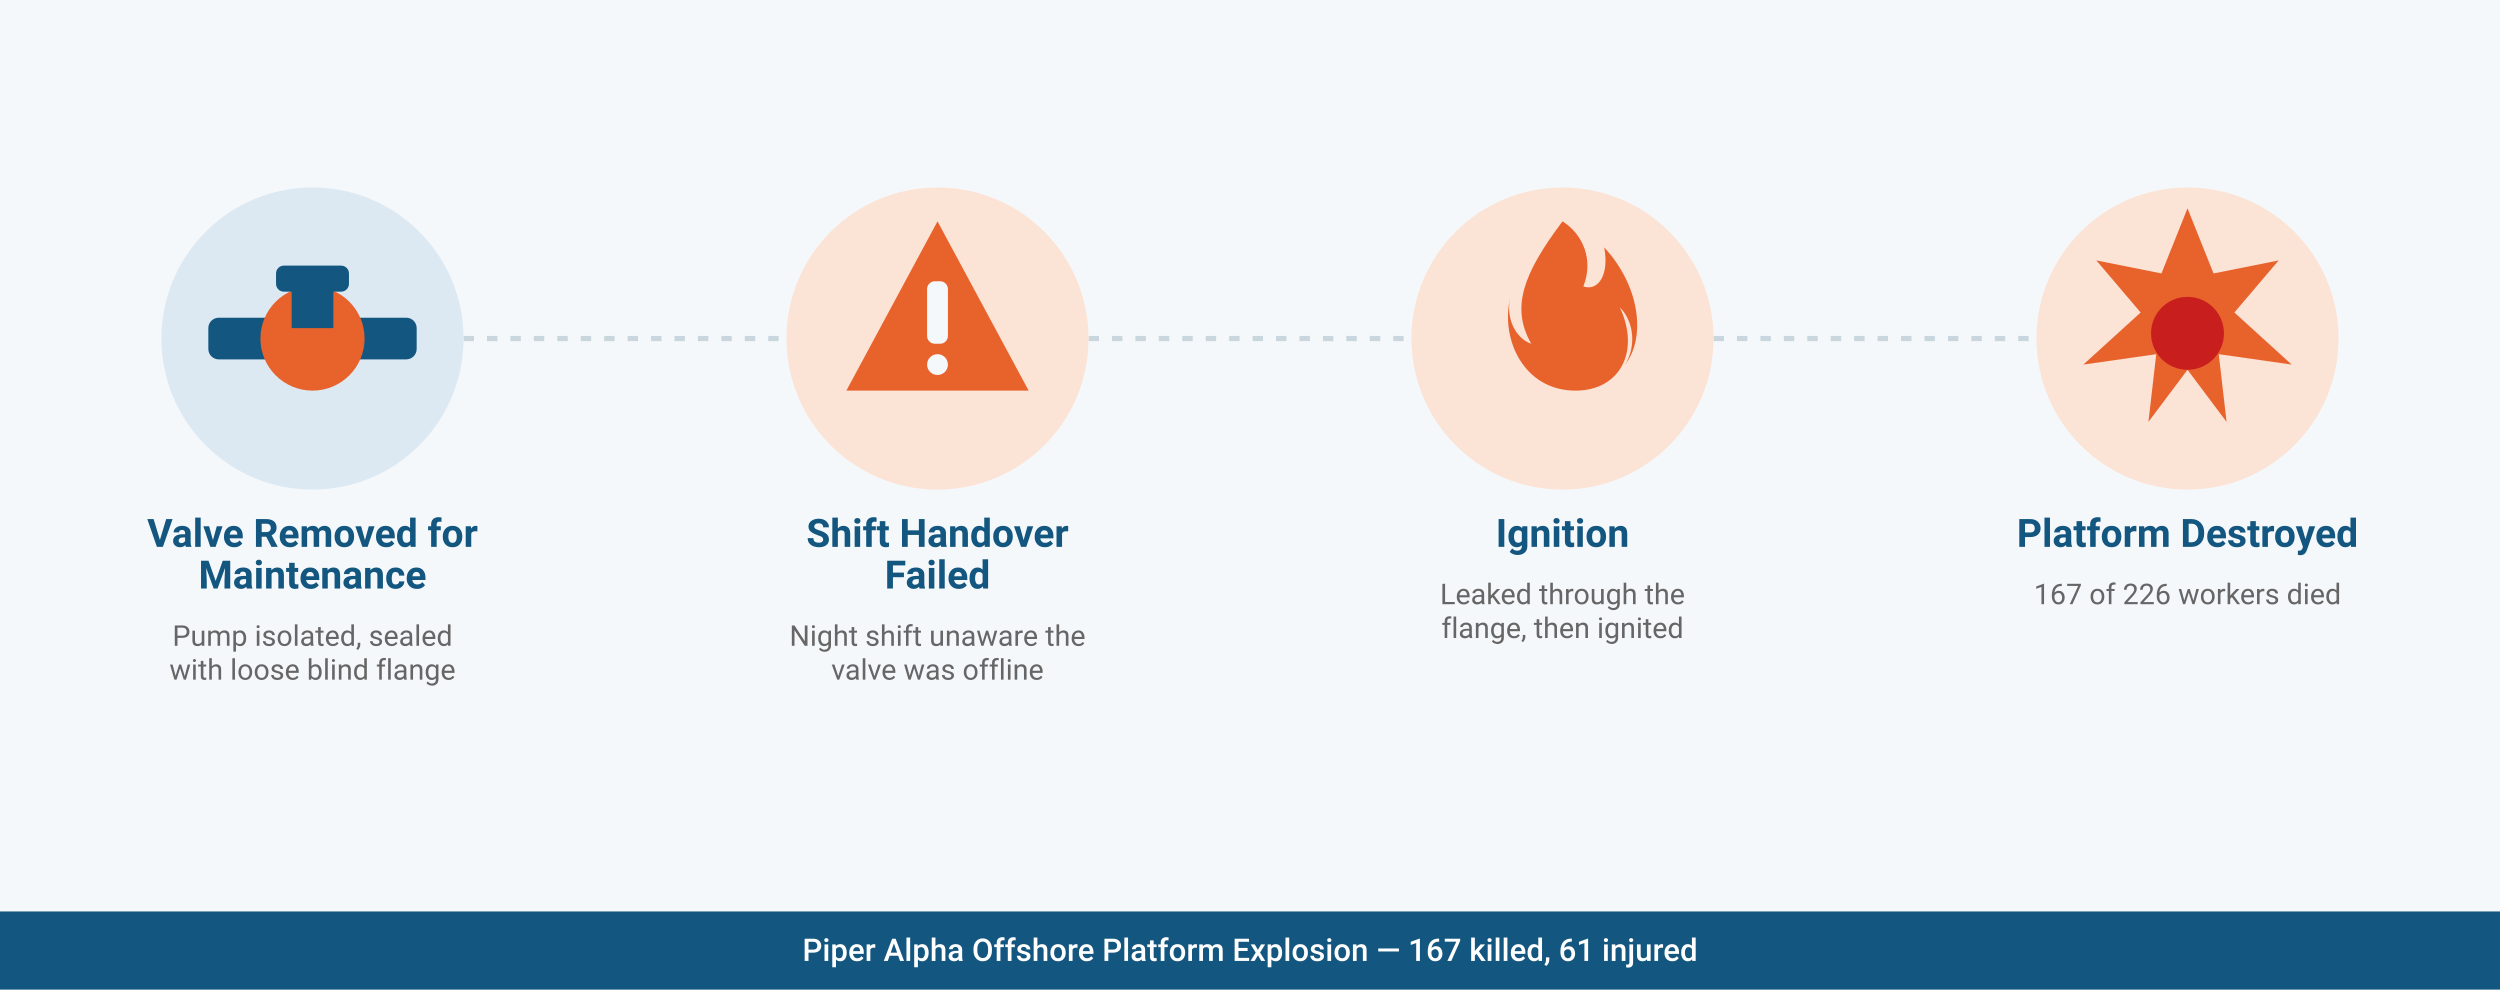
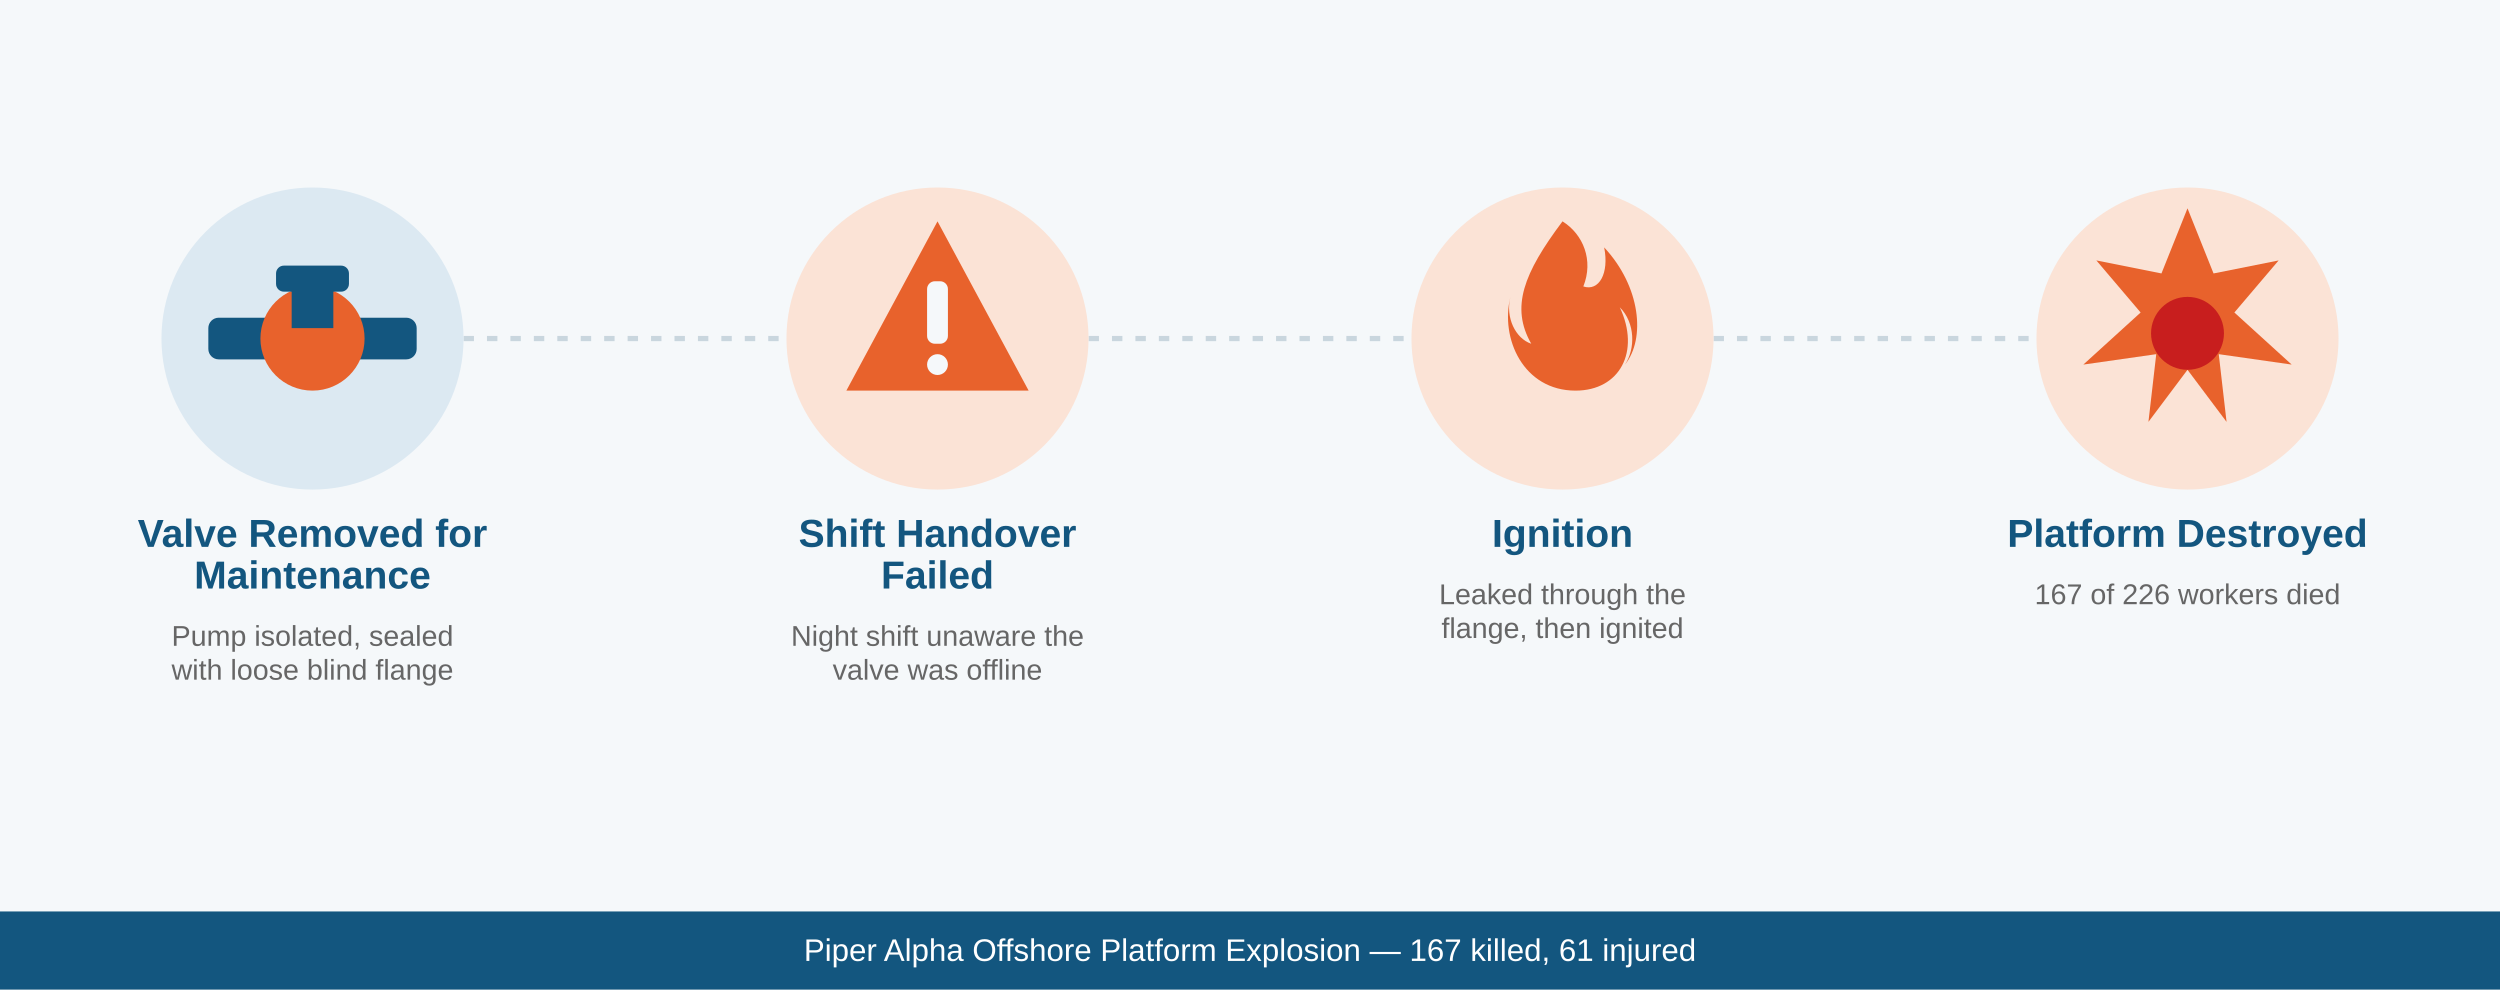
- <svg xmlns="http://www.w3.org/2000/svg" viewBox="0 0 960 380" font-family="-apple-system, 'Segoe UI', Roboto, Arial, sans-serif">
+ <svg xmlns="http://www.w3.org/2000/svg" viewBox="0 0 960 380" font-family="Arial, sans-serif">
  <defs>
    <style>
-       .label { font-family: -apple-system, 'Segoe UI', Roboto, Arial, sans-serif; font-weight: 700; font-size: 15px; fill: #13567F; }
-       .sublabel { font-family: -apple-system, 'Segoe UI', Roboto, Arial, sans-serif; font-size: 11px; fill: #666; }
+       .label { font-family: Arial, sans-serif; font-weight: 700; font-size: 15px; fill: #13567F; }
+       .sublabel { font-family: Arial, sans-serif; font-size: 11px; fill: #666; }
      .arrow { stroke: #C9D6DE; stroke-width: 2; fill: none; }
    </style>
  </defs>
  <rect width="960" height="380" fill="#F5F8FA" />
  <line x1="178" y1="130" x2="302" y2="130" class="arrow" stroke-dasharray="4 5" />
  <line x1="418" y1="130" x2="542" y2="130" class="arrow" stroke-dasharray="4 5" />
  <line x1="658" y1="130" x2="782" y2="130" class="arrow" stroke-dasharray="4 5" />
  <g transform="translate(60,50)">
    <circle cx="60" cy="80" r="58" fill="#DCE9F2" />
    <rect x="20" y="72" width="80" height="16" rx="4" fill="#13567F" />
    <circle cx="60" cy="80" r="20" fill="#E8622C" />
    <rect x="52" y="60" width="16" height="16" fill="#13567F" />
    <rect x="46" y="52" width="28" height="10" rx="3" fill="#13567F" />
    <text x="60" y="160" text-anchor="middle" class="label">Valve Removed for</text>
    <text x="60" y="176" text-anchor="middle" class="label">Maintenance</text>
    <text x="60" y="198" text-anchor="middle" class="sublabel">Pump isolated, sealed</text>
    <text x="60" y="211" text-anchor="middle" class="sublabel">with loose blind flange</text>
  </g>
  <g transform="translate(300,50)">
    <circle cx="60" cy="80" r="58" fill="#FBE3D6" />
    <path d="M60,35 L95,100 L25,100 Z" fill="#E8622C" />
    <rect x="56" y="58" width="8" height="24" rx="3" fill="#F5F8FA" />
    <circle cx="60" cy="90" r="4" fill="#F5F8FA" />
    <text x="60" y="160" text-anchor="middle" class="label">Shift Handover</text>
    <text x="60" y="176" text-anchor="middle" class="label">Failed</text>
    <text x="60" y="198" text-anchor="middle" class="sublabel">Night shift unaware the</text>
    <text x="60" y="211" text-anchor="middle" class="sublabel">valve was offline</text>
  </g>
  <g transform="translate(540,50)">
    <circle cx="60" cy="80" r="58" fill="#FBE3D6" />
    <path d="M60,35 C45,55 40,68 48,82 C42,80 38,72 40,64 C36,80 45,100 65,100 C82,100 90,85 82,68 C88,74 88,84 84,90 C92,80 90,60 76,45 C78,55 74,62 68,60 C72,50 68,40 60,35 Z" fill="#E8622C" />
    <text x="60" y="160" text-anchor="middle" class="label">Ignition</text>
    <text x="60" y="182" text-anchor="middle" class="sublabel">Leaked through the</text>
    <text x="60" y="195" text-anchor="middle" class="sublabel">flange, then ignited</text>
  </g>
  <g transform="translate(780,50)">
    <circle cx="60" cy="80" r="58" fill="#FBE3D6" />
    <path d="M60,30 L70,55 L95,50 L78,70 L100,90 L72,86 L75,112 L60,92 L45,112 L48,86 L20,90 L42,70 L25,50 L50,55 Z" fill="#E8622C" />
    <circle cx="60" cy="78" r="14" fill="#C81E1E" />
    <text x="60" y="160" text-anchor="middle" class="label">Platform Destroyed</text>
    <text x="60" y="182" text-anchor="middle" class="sublabel">167 of 226 workers died</text>
  </g>
  <rect x="0" y="350" width="960" height="30" fill="#13567F" />
-   <text x="480" y="369" text-anchor="middle" fill="#fff" font-size="12" font-family="-apple-system, 'Segoe UI', Roboto, Arial, sans-serif" font-weight="500">Piper Alpha Offshore Platform Explosion — 167 killed, 61 injured</text>
+   <text x="480" y="369" text-anchor="middle" fill="#fff" font-size="12" font-family="Arial, sans-serif" font-weight="500">Piper Alpha Offshore Platform Explosion — 167 killed, 61 injured</text>
</svg>
